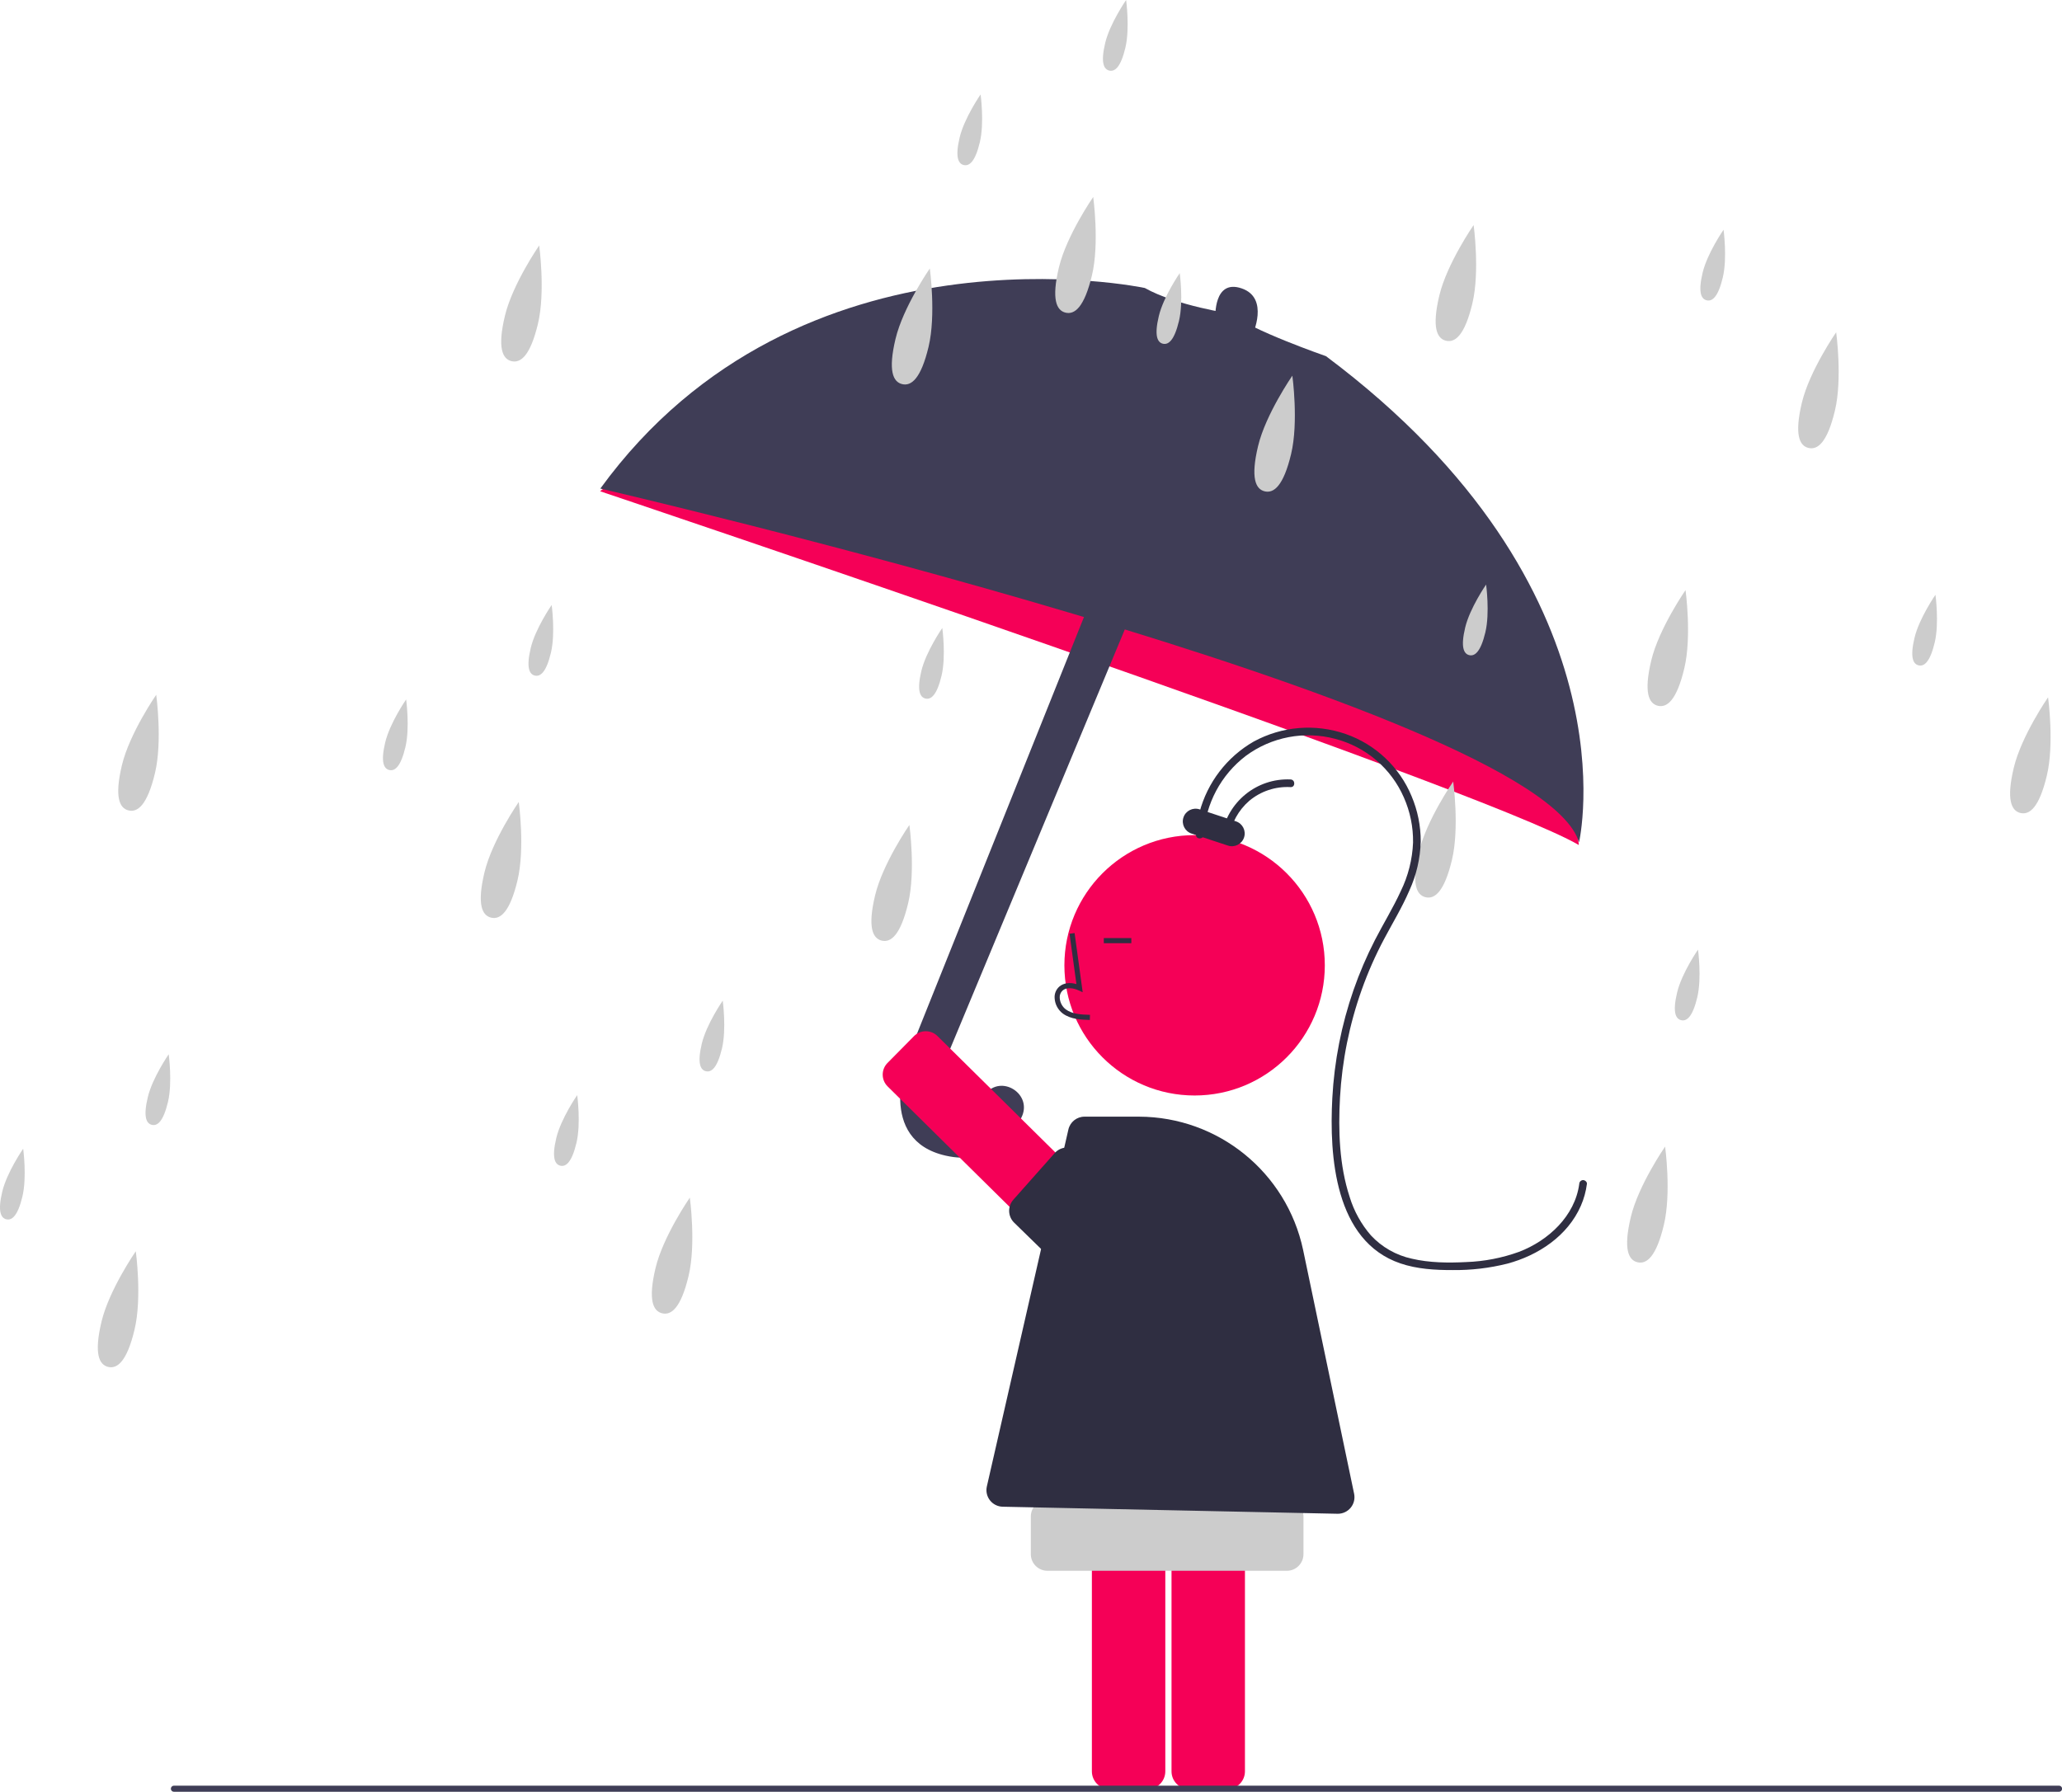
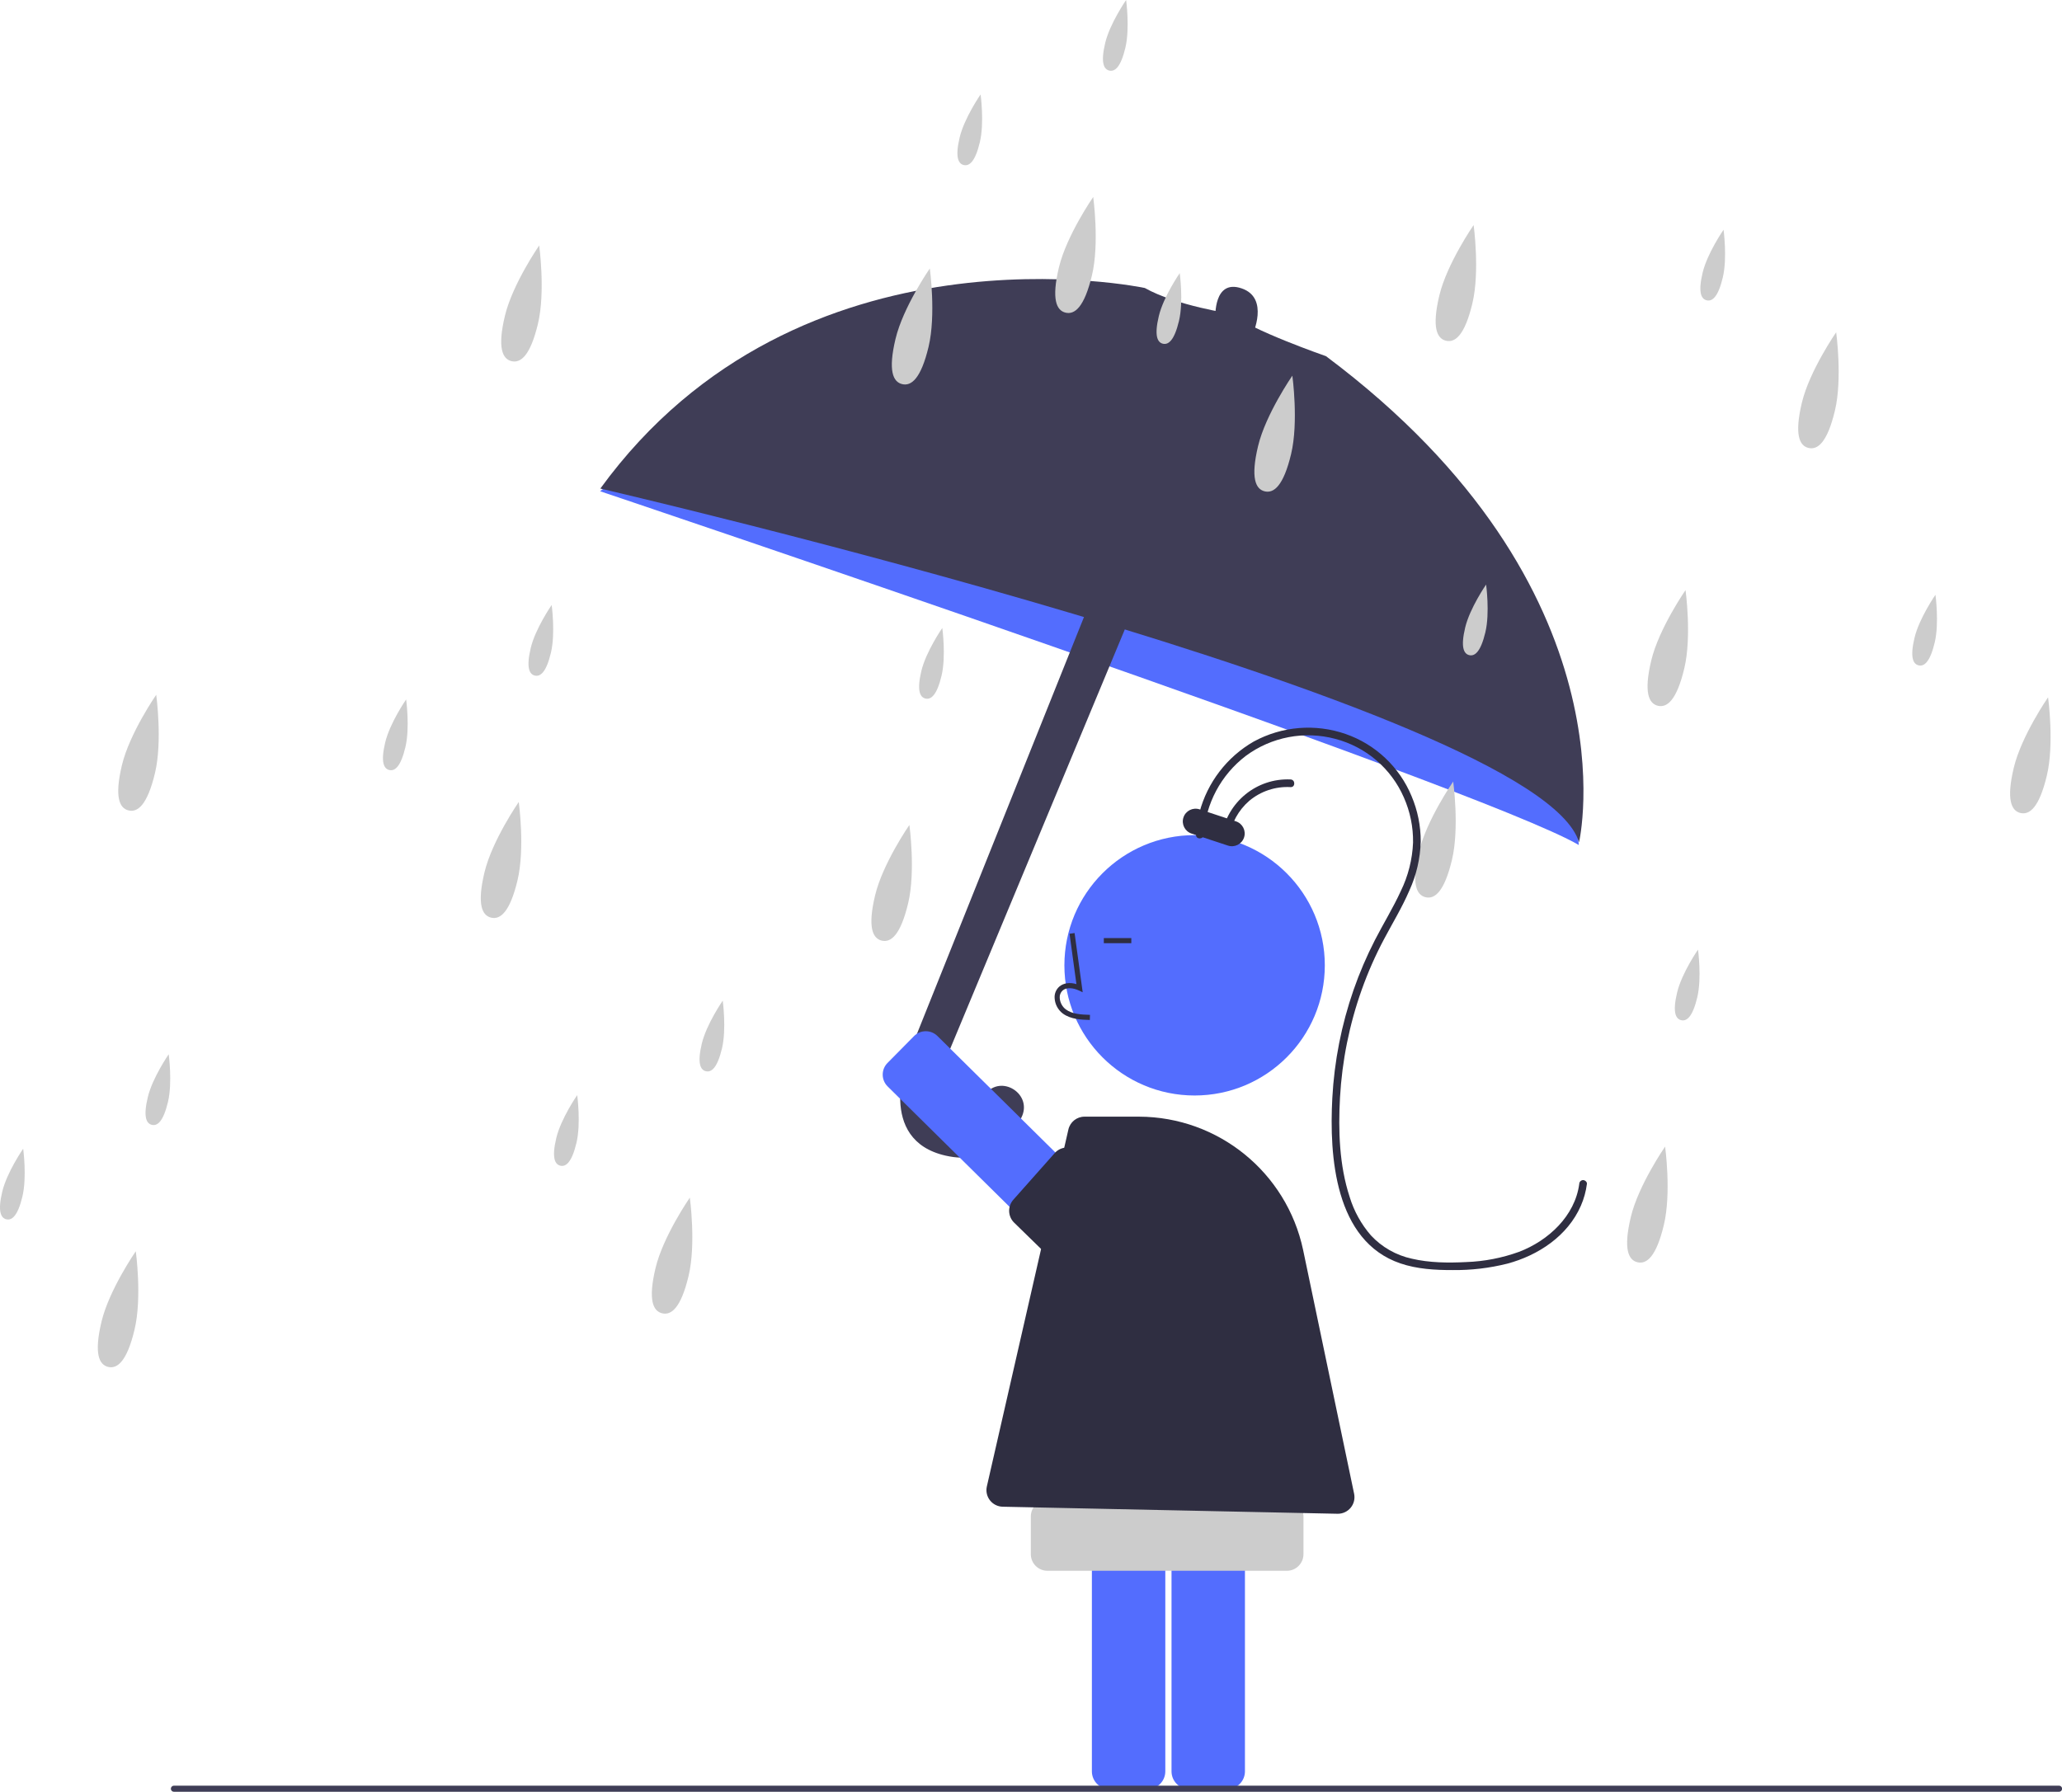
<svg xmlns="http://www.w3.org/2000/svg" id="be23df8e-c438-4ff3-b7f5-fc55aef8b210" data-name="Layer 1" width="807.642" height="701.912" viewBox="0 0 807.642 701.912">
-   <path d="M676.798,799.957H662.038a7.008,7.008,0,0,1-7-7V669.943a7.008,7.008,0,0,1,7-7H676.798a7.008,7.008,0,0,1,7,7V792.957A7.008,7.008,0,0,1,676.798,799.957Z" transform="translate(-196.1788 -99.04419)" fill="#f50057" />
-   <path d="M645.606,799.957H630.846a7.008,7.008,0,0,1-7-7V669.943a7.008,7.008,0,0,1,7-7H645.606a7.008,7.008,0,0,1,7,7V792.957A7.008,7.008,0,0,1,645.606,799.957Z" transform="translate(-196.1788 -99.04419)" fill="#f50057" />
+   <path d="M676.798,799.957H662.038a7.008,7.008,0,0,1-7-7V669.943a7.008,7.008,0,0,1,7-7H676.798a7.008,7.008,0,0,1,7,7V792.957A7.008,7.008,0,0,1,676.798,799.957Z" transform="translate(-196.1788 -99.04419)" fill="#536DFE" />
+   <path d="M645.606,799.957H630.846a7.008,7.008,0,0,1-7-7V669.943a7.008,7.008,0,0,1,7-7H645.606a7.008,7.008,0,0,1,7,7V792.957A7.008,7.008,0,0,1,645.606,799.957Z" transform="translate(-196.1788 -99.04419)" fill="#536DFE" />
  <path d="M256.881,401.887c-2.988,12.512-6.762,15.49-10.337,14.637s-5.596-5.216-2.608-17.728,13.429-27.582,13.429-27.582S259.869,389.375,256.881,401.887Z" transform="translate(-196.1788 -99.04419)" fill="#ccc" />
  <path d="M248.881,619.887c-2.988,12.512-6.762,15.49-10.337,14.637s-5.596-5.216-2.608-17.728,13.429-27.582,13.429-27.582S251.869,607.375,248.881,619.887Z" transform="translate(-196.1788 -99.04419)" fill="#ccc" />
  <path d="M686.706,230.267s6.848-14.489-4.218-18.256-10.271,11.408-10.271,11.408l13.462,7.989" transform="translate(-196.1788 -99.04419)" fill="#3f3d56" />
-   <path d="M454.169,272.897l-22.937,18.594s344.095,115.641,383.34,138.582l-3.874-32.404-32.51-39.597-62.974-40.173L613.56,286.275,502.779,246.435Z" transform="translate(-196.1788 -99.04419)" fill="#f50057" />
+   <path d="M454.169,272.897l-22.937,18.594s344.095,115.641,383.34,138.582l-3.874-32.404-32.51-39.597-62.974-40.173L613.56,286.275,502.779,246.435Z" transform="translate(-196.1788 -99.04419)" fill="#536DFE" />
  <path d="M629.413,319.138,551.565,513.43s-12.442,32.173,15.054,38.339c16.532,3.707,25.271-6.321,29.612-14.909,4.636-9.172-7.949-17.238-14.24-9.11q-.153.198-.307.403c-.154.206-16.647,13.004-16.638-4.512a30.68,30.68,0,0,1,2.464-11.743l76.506-183.746Z" transform="translate(-196.1788 -99.04419)" fill="#3f3d56" />
  <path d="M537.457,285.919" transform="translate(-196.1788 -99.04419)" opacity="0.1" style="isolation:isolate" />
  <path d="M741.221,357.836" transform="translate(-196.1788 -99.04419)" opacity="0.1" style="isolation:isolate" />
  <path d="M678.804,222.02s-21.906-3.199-34.227-10.161c0,0-135.199-28.776-213.261,78.575,0,0,367.49,85.068,383.34,138.582,0,0,23.065-99.032-99.116-190.445C715.54,238.571,685.649,228.183,678.804,222.02Z" transform="translate(-196.1788 -99.04419)" fill="#3f3d56" />
  <path d="M261.961,530.761c-1.823,7.635-4.126,9.452-6.308,8.931s-3.415-3.183-1.592-10.818,8.194-16.831,8.194-16.831S263.784,523.126,261.961,530.761Z" transform="translate(-196.1788 -99.04419)" fill="#ccc" />
  <path d="M204.961,567.761c-1.823,7.635-4.126,9.452-6.308,8.931s-3.415-3.183-1.592-10.818,8.194-16.831,8.194-16.831S206.784,560.126,204.961,567.761Z" transform="translate(-196.1788 -99.04419)" fill="#ccc" />
  <path d="M623.881,206.887c-2.988,12.512-6.762,15.49-10.337,14.637s-5.596-5.216-2.608-17.728,13.429-27.582,13.429-27.582S626.869,194.375,623.881,206.887Z" transform="translate(-196.1788 -99.04419)" fill="#ccc" />
  <path d="M636.961,117.761c-1.823,7.635-4.126,9.452-6.308,8.931s-3.415-3.183-1.592-10.818,8.194-16.831,8.194-16.831S638.784,110.126,636.961,117.761Z" transform="translate(-196.1788 -99.04419)" fill="#ccc" />
  <path d="M579.961,154.761c-1.823,7.635-4.126,9.452-6.308,8.931s-3.415-3.183-1.592-10.818,8.194-16.831,8.194-16.831S581.784,147.126,579.961,154.761Z" transform="translate(-196.1788 -99.04419)" fill="#ccc" />
  <path d="M465.881,598.887c-2.988,12.512-6.762,15.49-10.337,14.637s-5.596-5.216-2.608-17.728,13.429-27.582,13.429-27.582S468.869,586.375,465.881,598.887Z" transform="translate(-196.1788 -99.04419)" fill="#ccc" />
  <path d="M478.961,509.761c-1.823,7.635-4.126,9.452-6.308,8.931s-3.415-3.183-1.592-10.818,8.194-16.831,8.194-16.831S480.784,502.126,478.961,509.761Z" transform="translate(-196.1788 -99.04419)" fill="#ccc" />
  <path d="M421.961,546.761c-1.823,7.635-4.126,9.452-6.308,8.931s-3.415-3.183-1.592-10.818,8.194-16.831,8.194-16.831S423.784,539.126,421.961,546.761Z" transform="translate(-196.1788 -99.04419)" fill="#ccc" />
  <path d="M406.881,225.887c-2.988,12.512-6.762,15.49-10.337,14.637s-5.596-5.216-2.608-17.728,13.429-27.582,13.429-27.582S409.869,213.375,406.881,225.887Z" transform="translate(-196.1788 -99.04419)" fill="#ccc" />
  <path d="M398.881,443.887c-2.988,12.512-6.762,15.49-10.337,14.637s-5.596-5.216-2.608-17.728,13.429-27.582,13.429-27.582S401.869,431.375,398.881,443.887Z" transform="translate(-196.1788 -99.04419)" fill="#ccc" />
  <path d="M411.961,354.761c-1.823,7.635-4.126,9.452-6.308,8.931s-3.415-3.183-1.592-10.818,8.194-16.831,8.194-16.831S413.784,347.126,411.961,354.761Z" transform="translate(-196.1788 -99.04419)" fill="#ccc" />
  <path d="M354.961,391.761c-1.823,7.635-4.126,9.452-6.308,8.931s-3.415-3.183-1.592-10.818,8.194-16.831,8.194-16.831S356.784,384.126,354.961,391.761Z" transform="translate(-196.1788 -99.04419)" fill="#ccc" />
  <path d="M559.881,234.887c-2.988,12.512-6.762,15.49-10.337,14.637s-5.596-5.216-2.608-17.728,13.429-27.582,13.429-27.582S562.869,222.375,559.881,234.887Z" transform="translate(-196.1788 -99.04419)" fill="#ccc" />
  <path d="M551.881,452.887c-2.988,12.512-6.762,15.49-10.337,14.637s-5.596-5.216-2.608-17.728,13.429-27.582,13.429-27.582S554.869,440.375,551.881,452.887Z" transform="translate(-196.1788 -99.04419)" fill="#ccc" />
  <path d="M564.961,363.761c-1.823,7.635-4.126,9.452-6.308,8.931s-3.415-3.183-1.592-10.818,8.194-16.831,8.194-16.831S566.784,356.126,564.961,363.761Z" transform="translate(-196.1788 -99.04419)" fill="#ccc" />
  <path d="M701.881,276.887c-2.988,12.512-6.762,15.49-10.337,14.637s-5.596-5.216-2.608-17.728,13.429-27.582,13.429-27.582S704.869,264.375,701.881,276.887Z" transform="translate(-196.1788 -99.04419)" fill="#ccc" />
  <path d="M657.961,224.761c-1.823,7.635-4.126,9.452-6.308,8.931s-3.415-3.183-1.592-10.818,8.194-16.831,8.194-16.831S659.784,217.126,657.961,224.761Z" transform="translate(-196.1788 -99.04419)" fill="#ccc" />
  <path d="M772.881,217.887c-2.988,12.512-6.762,15.49-10.337,14.637s-5.596-5.216-2.608-17.728,13.429-27.582,13.429-27.582S775.869,205.375,772.881,217.887Z" transform="translate(-196.1788 -99.04419)" fill="#ccc" />
  <path d="M764.881,435.887c-2.988,12.512-6.762,15.49-10.337,14.637s-5.596-5.216-2.608-17.728,13.429-27.582,13.429-27.582S767.869,423.375,764.881,435.887Z" transform="translate(-196.1788 -99.04419)" fill="#ccc" />
  <path d="M777.961,346.761c-1.823,7.635-4.126,9.452-6.308,8.931s-3.415-3.183-1.592-10.818,8.194-16.831,8.194-16.831S779.784,339.126,777.961,346.761Z" transform="translate(-196.1788 -99.04419)" fill="#ccc" />
  <path d="M914.881,259.887c-2.988,12.512-6.762,15.49-10.337,14.637s-5.596-5.216-2.608-17.728,13.429-27.582,13.429-27.582S917.869,247.375,914.881,259.887Z" transform="translate(-196.1788 -99.04419)" fill="#ccc" />
  <path d="M870.961,207.761c-1.823,7.635-4.126,9.452-6.308,8.931s-3.415-3.183-1.592-10.818,8.194-16.831,8.194-16.831S872.784,200.126,870.961,207.761Z" transform="translate(-196.1788 -99.04419)" fill="#ccc" />
  <path d="M855.881,360.887c-2.988,12.512-6.762,15.49-10.337,14.637s-5.596-5.216-2.608-17.728,13.429-27.582,13.429-27.582S858.869,348.375,855.881,360.887Z" transform="translate(-196.1788 -99.04419)" fill="#ccc" />
  <path d="M847.881,578.887c-2.988,12.512-6.762,15.49-10.337,14.637s-5.596-5.216-2.608-17.728,13.429-27.582,13.429-27.582S850.869,566.375,847.881,578.887Z" transform="translate(-196.1788 -99.04419)" fill="#ccc" />
  <path d="M860.961,489.761c-1.823,7.635-4.126,9.452-6.308,8.931s-3.415-3.183-1.592-10.818,8.194-16.831,8.194-16.831S862.784,482.126,860.961,489.761Z" transform="translate(-196.1788 -99.04419)" fill="#ccc" />
  <path d="M997.881,402.887c-2.988,12.512-6.762,15.49-10.337,14.637s-5.596-5.216-2.608-17.728,13.429-27.582,13.429-27.582S1000.869,390.375,997.881,402.887Z" transform="translate(-196.1788 -99.04419)" fill="#ccc" />
  <path d="M953.961,350.761c-1.823,7.635-4.126,9.452-6.308,8.931s-3.415-3.183-1.592-10.818,8.194-16.831,8.194-16.831S955.784,343.126,953.961,350.761Z" transform="translate(-196.1788 -99.04419)" fill="#ccc" />
-   <circle cx="467.901" cy="378.152" r="51" fill="#f50057" />
+   <circle cx="467.901" cy="378.152" r="51" fill="#536DFE" />
  <path d="M623.042,498.605c-3.306-.092-7.421-.208-10.59-2.522a8.133,8.133,0,0,1-3.2-6.073,5.471,5.471,0,0,1,1.861-4.492c1.655-1.399,4.073-1.728,6.678-.961l-2.699-19.726,1.981-.271,3.173,23.19-1.655-.759c-1.918-.879-4.551-1.327-6.188.055a3.514,3.514,0,0,0-1.153,2.895,6.147,6.147,0,0,0,2.381,4.528c2.466,1.802,5.746,2.034,9.466,2.139Z" transform="translate(-196.1788 -99.04419)" fill="#2f2e41" />
  <rect x="432.342" y="367.487" width="10.771" height="2" fill="#2f2e41" />
  <path d="M667.648,426.045a42.161,42.161,0,0,1,16.487-30.886,41.065,41.065,0,0,1,35.015-6.678A40.441,40.441,0,0,1,746.032,411.42a42.108,42.108,0,0,1,3.61,17.692,47.833,47.833,0,0,1-4.831,19.067c-3.007,6.552-6.8,12.699-10.094,19.104a152.46,152.46,0,0,0-8.377,19.557,154.179,154.179,0,0,0-8.322,42.374c-1.224,22.771.954,56.014,26.66,64.753,6.537,2.222,13.588,2.636,20.442,2.618a83.952,83.952,0,0,0,21.42-2.509c12.135-3.24,23.656-10.85,28.826-22.672a31.553,31.553,0,0,0,2.373-8.569c.108-.81-.767-1.492-1.5-1.5a1.537,1.537,0,0,0-1.5,1.5c-1.674,12.598-12.172,22.259-23.569,26.602a67.697,67.697,0,0,1-20.736,4.011c-7.046.356-14.362.301-21.262-1.321a30.792,30.792,0,0,1-16.014-9.103,41.402,41.402,0,0,1-8.359-15.122c-4.057-12.385-4.483-26.002-3.77-38.911a151.262,151.262,0,0,1,8.498-42.193,147.932,147.932,0,0,1,8.804-19.958c3.342-6.286,7.054-12.395,9.87-18.947a49.444,49.444,0,0,0,4.445-19.153,45.244,45.244,0,0,0-3.576-17.793,43.37,43.37,0,0,0-25.81-24.361,44.641,44.641,0,0,0-36.016,2.95,45.385,45.385,0,0,0-21.255,27.733,43.424,43.424,0,0,0-1.342,8.775c-.099,1.93,2.901,1.924,3,0Z" transform="translate(-196.1788 -99.04419)" fill="#2f2e41" />
  <path d="M677.621,427.098a23.488,23.488,0,0,1,7.857-14.333,23.169,23.169,0,0,1,16.195-5.376c1.93.097,1.925-2.904,0-3a26.104,26.104,0,0,0-26.945,21.911c-.288,1.889,2.602,2.703,2.893.798Z" transform="translate(-196.1788 -99.04419)" fill="#2f2e41" />
  <path d="M664.08,418.196h15a5,5,0,0,1,5,5v0a5,5,0,0,1-5,5h-15a5,5,0,0,1-5-5v0a5,5,0,0,1,5-5Z" transform="translate(980.4327 936.5708) rotate(-161.7278)" fill="#2f2e41" />
  <path d="M700.22,714.388H606.43a6.507,6.507,0,0,1-6.5-6.5V693.129a6.507,6.507,0,0,1,6.5-6.5h93.79a6.507,6.507,0,0,1,6.5,6.5v14.759A6.507,6.507,0,0,1,700.22,714.388Z" transform="translate(-196.1788 -99.04419)" fill="#ccc" />
  <path d="M720.201,692.049c-.047,0-.094-0-.14-.001l-131.152-2.761a6.5,6.5,0,0,1-6.2-7.946l31.932-139.8a6.467,6.467,0,0,1,6.337-5.053h21.376A65.892,65.892,0,0,1,706.575,588.667l19.984,95.551a6.5,6.5,0,0,1-6.359,7.831Z" transform="translate(-196.1788 -99.04419)" fill="#2f2e41" />
-   <path d="M635.941,612.957a6.48,6.48,0,0,1-4.567-1.872L543.848,524.646a6.5,6.5,0,0,1-.057-9.192l10.371-10.502a6.5,6.5,0,0,1,9.192-.057l87.526,86.439a6.508,6.508,0,0,1,.057,9.193L640.566,611.028A6.482,6.482,0,0,1,635.941,612.957Z" transform="translate(-196.1788 -99.04419)" fill="#f50057" />
+   <path d="M635.941,612.957a6.48,6.48,0,0,1-4.567-1.872L543.848,524.646a6.5,6.5,0,0,1-.057-9.192l10.371-10.502a6.5,6.5,0,0,1,9.192-.057l87.526,86.439a6.508,6.508,0,0,1,.057,9.193L640.566,611.028A6.482,6.482,0,0,1,635.941,612.957Z" transform="translate(-196.1788 -99.04419)" fill="#536DFE" />
  <path d="M631.894,615.575l-38.487-37.553a6.525,6.525,0,0,1-.324-9.001L609.283,550.762a6.525,6.525,0,0,1,10.076.382l41.181,41.97a6.537,6.537,0,0,1-.484,9.214l-18.937,13.736A6.537,6.537,0,0,1,631.894,615.575Z" transform="translate(-196.1788 -99.04419)" fill="#2f2e41" />
  <path d="M1002.631,800.956H264.337a1.191,1.191,0,1,1,0-2.381h738.294a1.191,1.191,0,1,1,0,2.381Z" transform="translate(-196.1788 -99.04419)" fill="#3f3d56" />
</svg>
